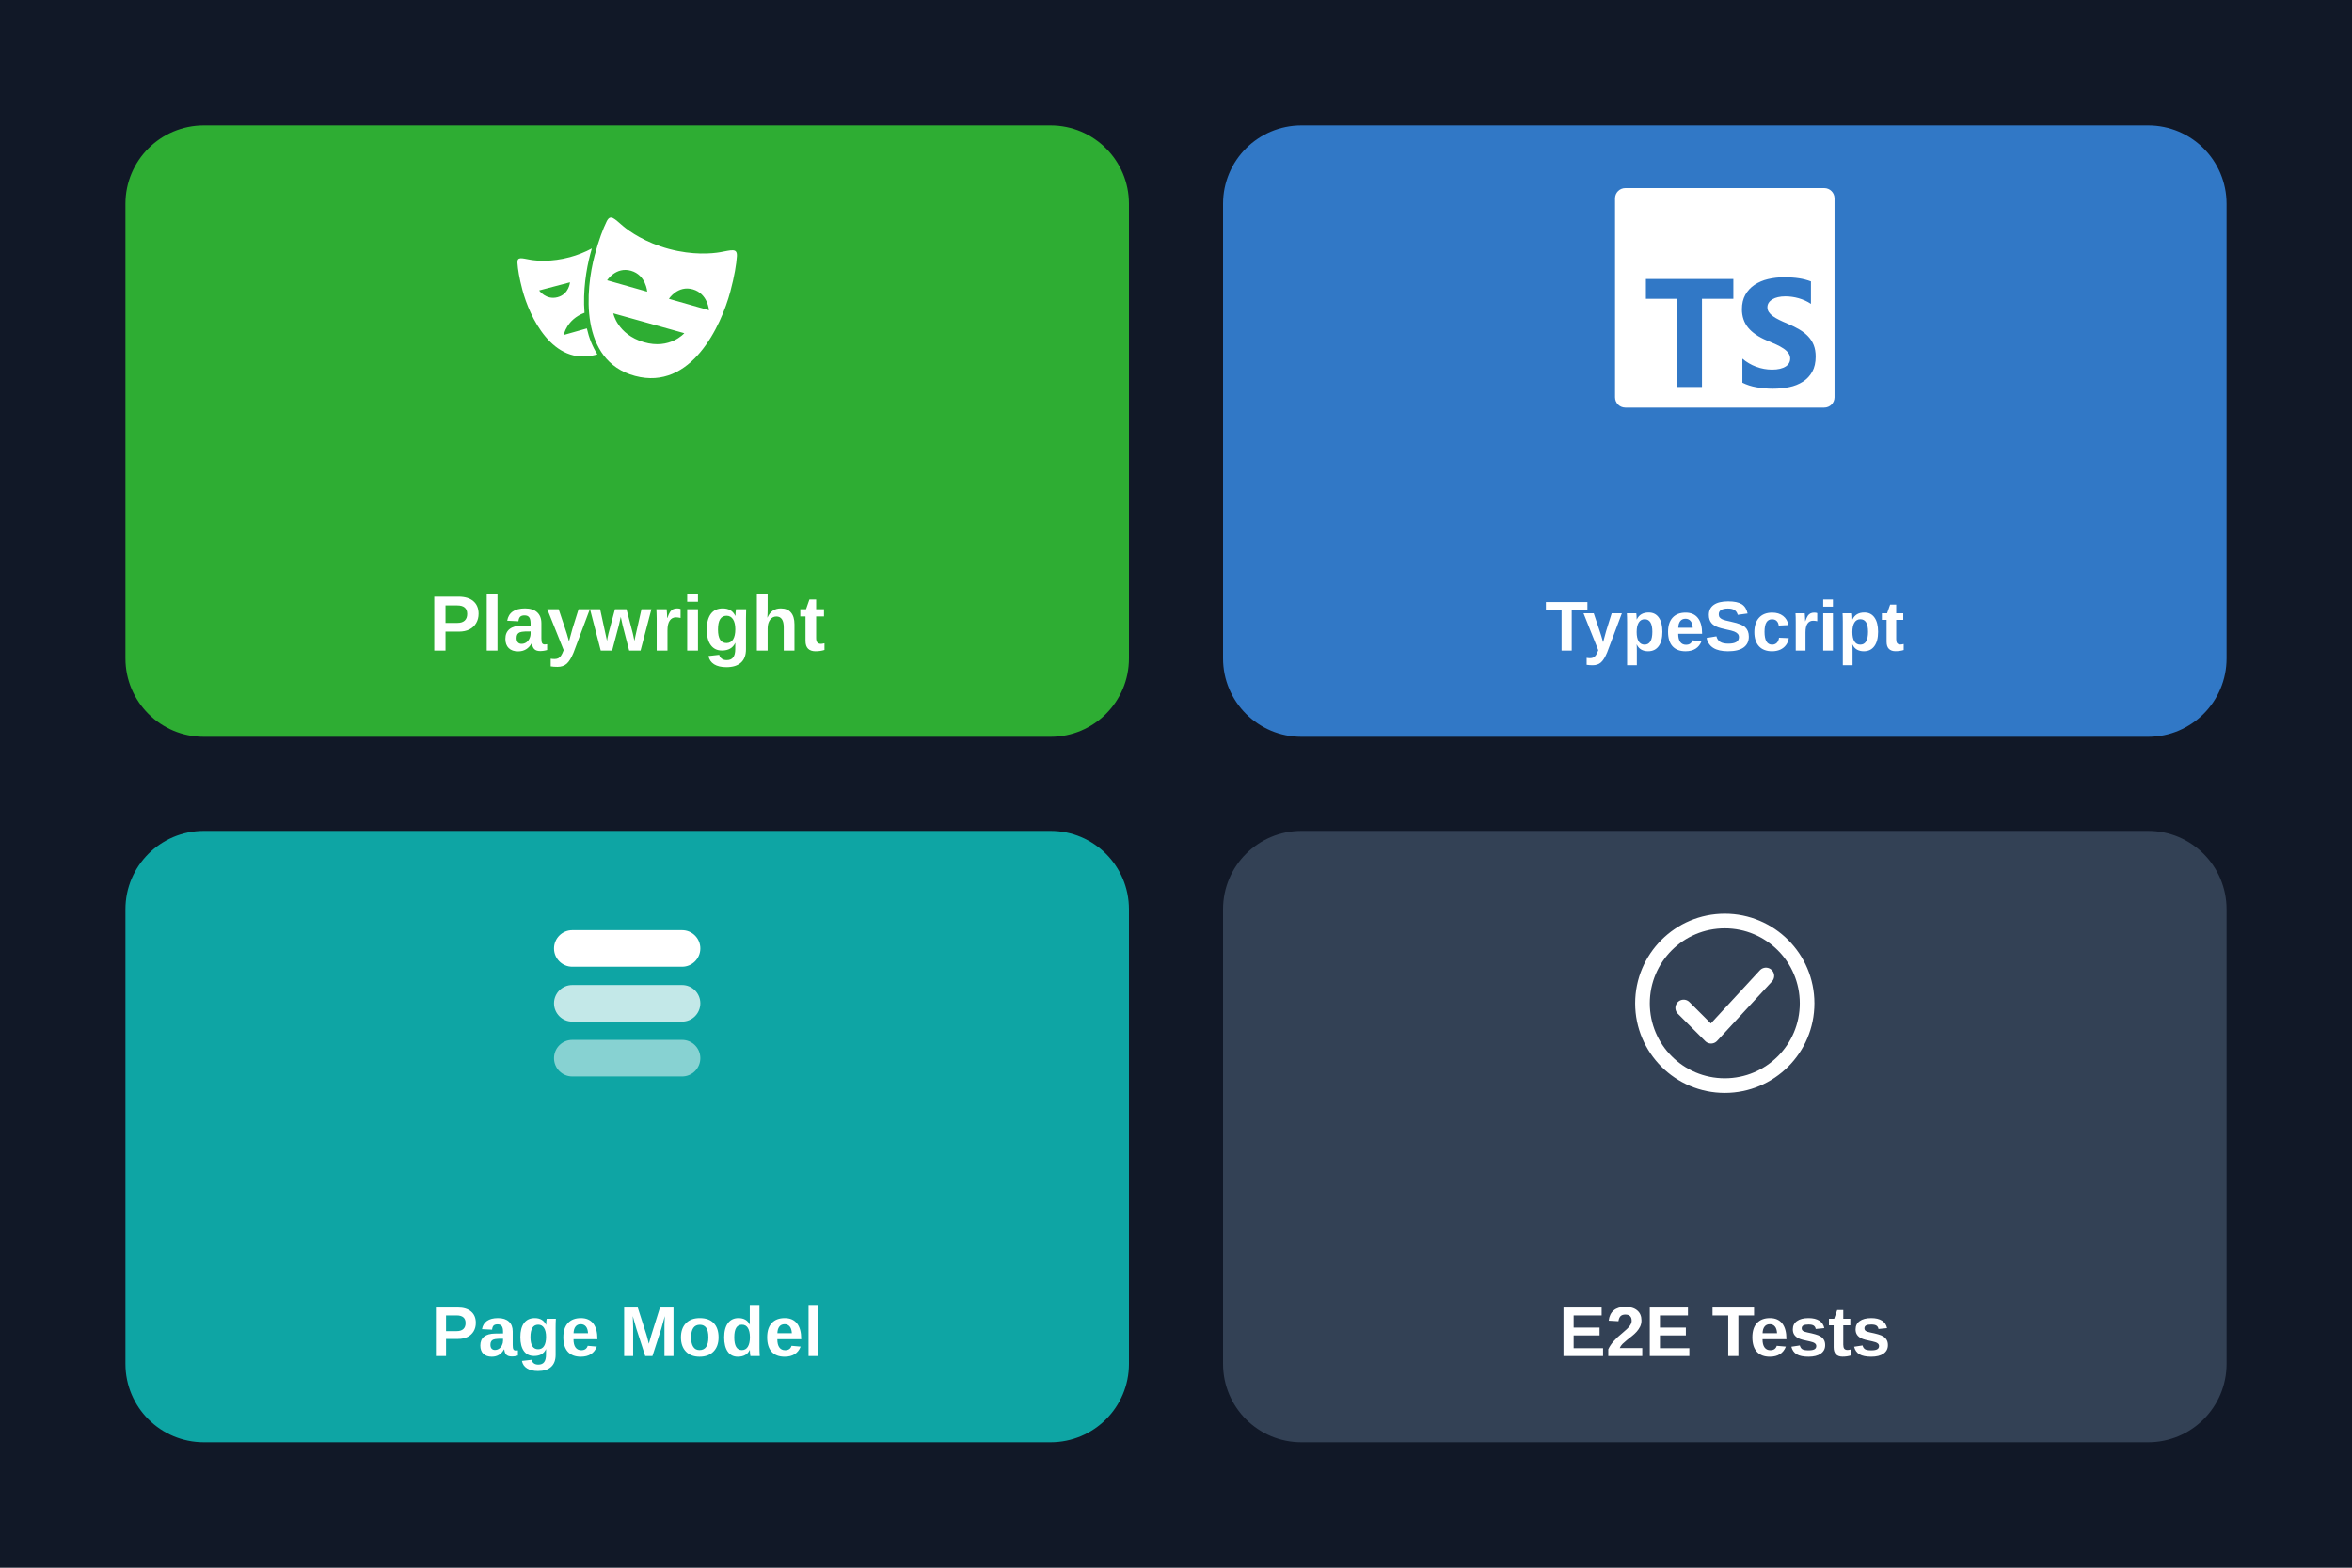
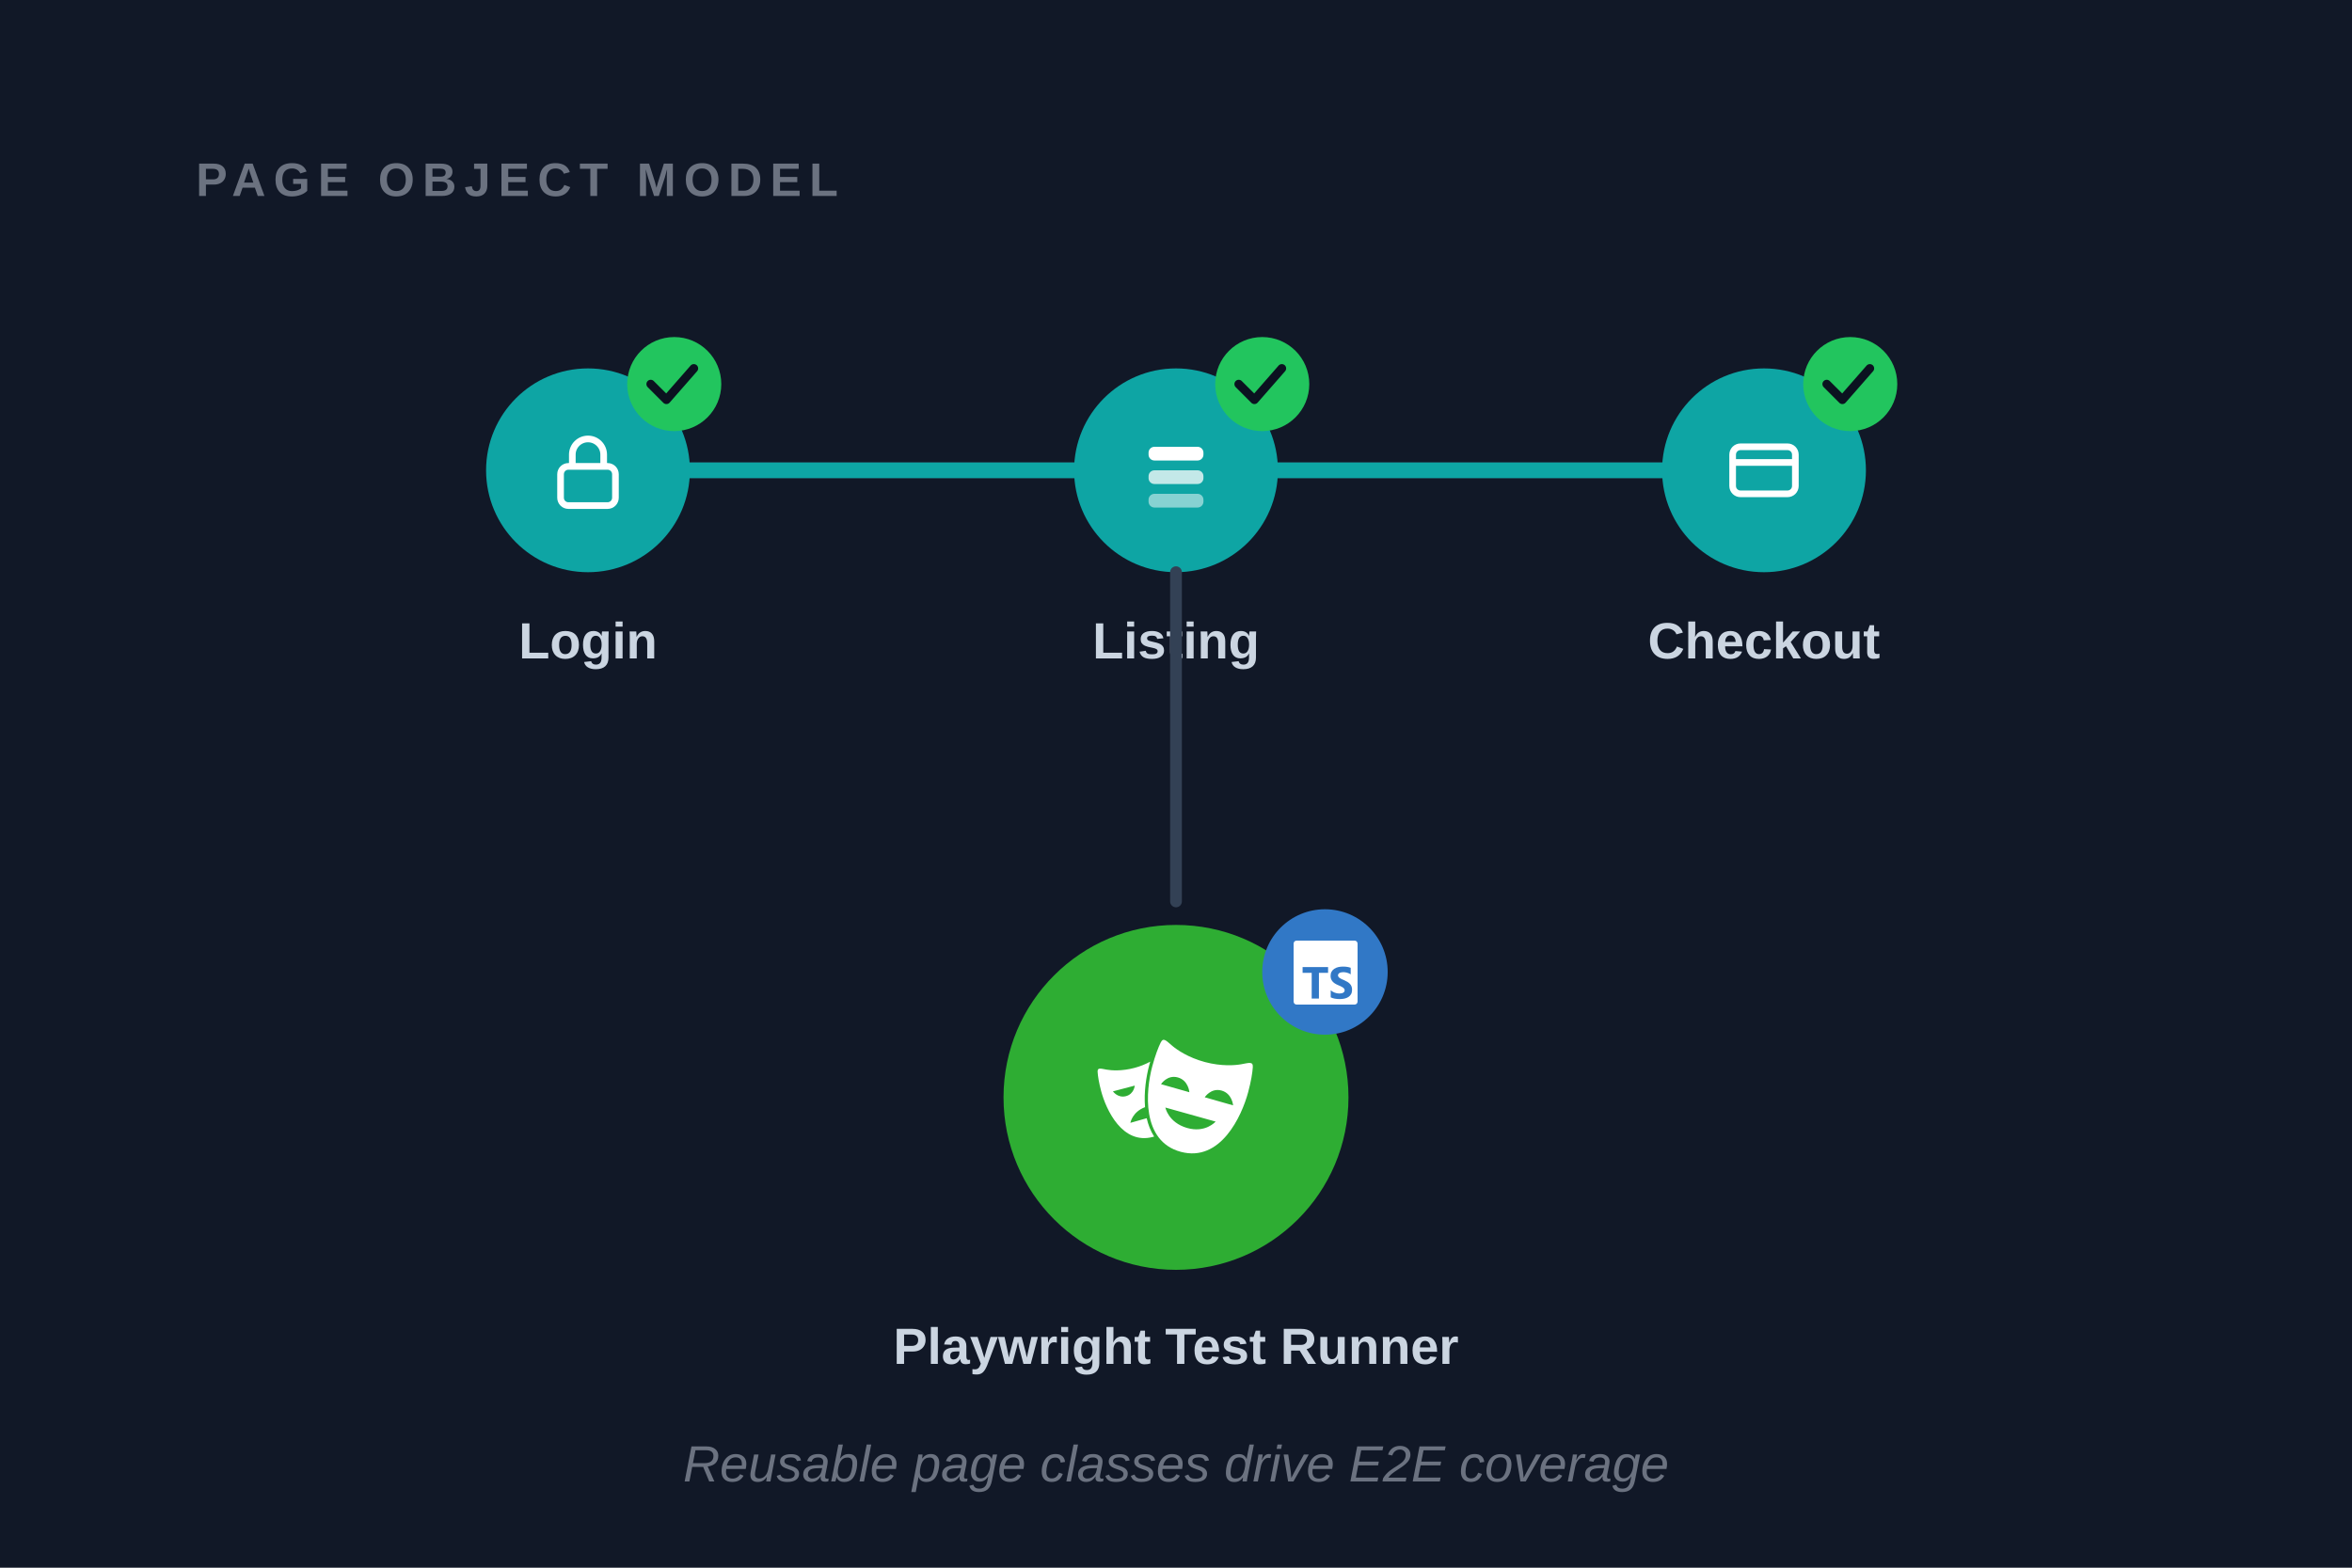
<svg xmlns="http://www.w3.org/2000/svg" width="600" height="400" viewBox="0 0 600 400">
+   <style>
+     .progress-fill { transform-box: fill-box; transform-origin: 0% 50%; animation: progressGrow 4.5s linear infinite; }
+     @keyframes progressGrow {
+       0% { transform: scaleX(0); }
+       88% { transform: scaleX(1); }
+       100% { transform: scaleX(1); }
+     }
+     .check-pop { transform-box: fill-box; transform-origin: 50% 50%; animation: checkPop 4.5s ease-out infinite; }
+     @keyframes checkPop {
+       0% { opacity: 0; transform: scale(0.5); }
+       6% { opacity: 1; transform: scale(1.2); }
+       12% { transform: scale(1); }
+       92% { opacity: 1; }
+       98%, 100% { opacity: 0; }
+     }
+     .pulse-node { transform-box: fill-box; transform-origin: 50% 50%; animation: nodePulse 2.6s ease-in-out infinite; }
+     @keyframes nodePulse {
+       0%, 100% { transform: scale(1); }
+       50% { transform: scale(1.06); }
+     }
+     @media (prefers-reduced-motion: reduce) {
+       .progress-fill, .check-pop, .pulse-node { animation: none !important; }
+     }
+   </style>
  <rect width="600" height="400" fill="#111827" />
-   <rect x="32" y="32" width="256" height="156" rx="20" fill="#2EAD33" />
-   <g transform="translate(132,48) scale(2.333)" fill="#ffffff">
-     <path d="M23.996 7.462c-.056.837-.257 2.135-.716 3.85-.995 3.715-4.27 10.874-10.42 9.227-6.15-1.65-5.407-9.487-4.412-13.201.46-1.716.934-2.94 1.305-3.694.42-.853.846-.289 1.815.523.684.573 2.41 1.791 5.011 2.488 2.601.697 4.706.506 5.583.352 1.245-.219 1.897-.494 1.834.455Zm-9.807 3.863s-.127-1.819-1.773-2.286c-1.644-.467-2.613 1.04-2.613 1.04Zm4.058 4.539-7.769-2.172s.446 2.306 3.338 3.153c2.862.836 4.43-.98 4.43-.981Zm2.701-2.51s-.13-1.818-1.773-2.286c-1.644-.469-2.612 1.038-2.612 1.038ZM8.57 18.23c-4.749 1.279-7.261-4.224-8.021-7.08C.197 9.831.044 8.832.003 8.188c-.047-.73.455-.52 1.415-.354.677.118 2.3.261 4.308-.28a11.28 11.28 0 0 0 2.41-.956c-.058.197-.114.4-.17.61-.433 1.618-.827 4.055-.632 6.426-1.976.732-2.267 2.423-2.267 2.423l2.524-.715c.227 1.002.6 1.987 1.15 2.838a5.914 5.914 0 0 1-.171.049Zm-4.188-6.298c1.265-.333 1.363-1.631 1.363-1.631l-3.374.888s.745 1.076 2.01.743Z" />
+   <text x="50" y="50" font-family="Arial, Helvetica, sans-serif" font-weight="700" font-size="12" letter-spacing="2" fill="#6b7280">PAGE OBJECT MODEL</text>
+   <line x1="150" y1="120" x2="450" y2="120" stroke="#334155" stroke-width="4" stroke-linecap="round" />
+   <line class="progress-fill" x1="150" y1="120" x2="450" y2="120" stroke="#0EA5A4" stroke-width="4" stroke-linecap="round" />
+   <circle cx="150" cy="120" r="26" fill="#0EA5A4" />
+   <g transform="translate(138,108) scale(1)" fill="none" stroke="#ffffff" stroke-width="1.7">
+     <rect x="5" y="11" width="14" height="10" rx="2" />
+     <path d="M8 11V8a4 4 0 0 1 8 0v3" />
  </g>
-   <text x="160" y="166" font-family="Arial, Helvetica, sans-serif" font-weight="700" font-size="20" fill="#ffffff" text-anchor="middle">Playwright</text>
-   <rect x="312" y="32" width="256" height="156" rx="20" fill="#3178C6" />
-   <g transform="translate(412,48) scale(2.333)" fill="#ffffff">
+   <circle class="check-pop" cx="172" cy="98" r="12" fill="#22c55e" style="animation-delay:0.2s" />
+   <path class="check-pop" d="M166 98l4 4 7-8" fill="none" stroke="#0b1220" stroke-width="2.2" stroke-linecap="round" stroke-linejoin="round" style="animation-delay:0.2s" />
+   <text x="150" y="168" font-family="Arial, Helvetica, sans-serif" font-weight="600" font-size="13" fill="#cbd5e1" text-anchor="middle">Login</text>
+   <circle cx="300" cy="120" r="26" fill="#0EA5A4" />
+   <g transform="translate(288,108) scale(1)">
+     <rect x="5" y="6" width="14" height="3.5" rx="1.5" fill="#ffffff" />
+     <rect x="5" y="12" width="14" height="3.5" rx="1.5" fill="#ffffff" opacity="0.75" />
+     <rect x="5" y="18" width="14" height="3.5" rx="1.5" fill="#ffffff" opacity="0.5" />
+   </g>
+   <circle class="check-pop" cx="322" cy="98" r="12" fill="#22c55e" style="animation-delay:2.1s" />
+   <path class="check-pop" d="M316 98l4 4 7-8" fill="none" stroke="#0b1220" stroke-width="2.2" stroke-linecap="round" stroke-linejoin="round" style="animation-delay:2.1s" />
+   <text x="300" y="168" font-family="Arial, Helvetica, sans-serif" font-weight="600" font-size="13" fill="#cbd5e1" text-anchor="middle">Listing</text>
+   <circle cx="450" cy="120" r="26" fill="#0EA5A4" />
+   <g transform="translate(438,108) scale(1)" fill="none" stroke="#ffffff" stroke-width="1.7">
+     <rect x="4" y="6" width="16" height="12" rx="2" />
+     <line x1="4" y1="10" x2="20" y2="10" />
+   </g>
+   <circle class="check-pop" cx="472" cy="98" r="12" fill="#22c55e" style="animation-delay:3.9s" />
+   <path class="check-pop" d="M466 98l4 4 7-8" fill="none" stroke="#0b1220" stroke-width="2.2" stroke-linecap="round" stroke-linejoin="round" style="animation-delay:3.9s" />
+   <text x="450" y="168" font-family="Arial, Helvetica, sans-serif" font-weight="600" font-size="13" fill="#cbd5e1" text-anchor="middle">Checkout</text>
+   <line x1="300" y1="146" x2="300" y2="230" stroke="#334155" stroke-width="3" stroke-linecap="round" />
+   <g class="pulse-node" style="animation-delay:0s">
+     <circle cx="300" cy="280" r="44" fill="#2EAD33" />
+     <g transform="translate(280,260) scale(1.65)" fill="#ffffff">
+       <path d="M23.996 7.462c-.056.837-.257 2.135-.716 3.85-.995 3.715-4.27 10.874-10.42 9.227-6.15-1.65-5.407-9.487-4.412-13.201.46-1.716.934-2.94 1.305-3.694.42-.853.846-.289 1.815.523.684.573 2.41 1.791 5.011 2.488 2.601.697 4.706.506 5.583.352 1.245-.219 1.897-.494 1.834.455Zm-9.807 3.863s-.127-1.819-1.773-2.286c-1.644-.467-2.613 1.04-2.613 1.04Zm4.058 4.539-7.769-2.172s.446 2.306 3.338 3.153c2.862.836 4.43-.98 4.43-.981Zm2.701-2.51s-.13-1.818-1.773-2.286c-1.644-.469-2.612 1.038-2.612 1.038ZM8.57 18.23c-4.749 1.279-7.261-4.224-8.021-7.08C.197 9.831.044 8.832.003 8.188c-.047-.73.455-.52 1.415-.354.677.118 2.3.261 4.308-.28a11.28 11.28 0 0 0 2.41-.956c-.058.197-.114.4-.17.61-.433 1.618-.827 4.055-.632 6.426-1.976.732-2.267 2.423-2.267 2.423l2.524-.715c.227 1.002.6 1.987 1.15 2.838a5.914 5.914 0 0 1-.171.049Zm-4.188-6.298c1.265-.333 1.363-1.631 1.363-1.631l-3.374.888s.745 1.076 2.01.743Z" />
+     </g>
+   </g>
+   <circle cx="338" cy="248" r="16" fill="#3178C6" />
+   <g transform="translate(330,240) scale(0.68)" fill="#ffffff">
    <path d="M1.125 0C.502 0 0 .502 0 1.125v21.75C0 23.498.502 24 1.125 24h21.75c.623 0 1.125-.502 1.125-1.125V1.125C24 .502 23.498 0 22.875 0zm17.363 9.75c.612 0 1.154.037 1.627.111a6.38 6.38 0 0 1 1.306.34v2.458a3.95 3.95 0 0 0-.643-.361 5.093 5.093 0 0 0-.717-.26 5.453 5.453 0 0 0-1.426-.2c-.3 0-.573.028-.819.086a2.1 2.1 0 0 0-.623.242c-.17.104-.3.229-.393.374a.888.888 0 0 0-.14.49c0 .196.053.373.156.529.104.156.252.304.443.444s.423.276.696.41c.273.135.582.274.926.416.47.197.892.407 1.266.628.374.222.695.473.963.753.268.279.472.598.614.957.142.359.214.776.214 1.253 0 .657-.125 1.21-.373 1.656a3.033 3.033 0 0 1-1.012 1.085 4.38 4.38 0 0 1-1.487.596c-.566.12-1.163.18-1.79.18a9.916 9.916 0 0 1-1.84-.164 5.544 5.544 0 0 1-1.512-.493v-2.63a5.033 5.033 0 0 0 3.237 1.2c.333 0 .624-.03.872-.09.249-.06.456-.144.623-.25.166-.108.29-.234.373-.38a1.023 1.023 0 0 0-.074-1.089 2.12 2.12 0 0 0-.537-.5 5.597 5.597 0 0 0-.807-.444 27.72 27.72 0 0 0-1.007-.436c-.918-.383-1.602-.852-2.053-1.405-.45-.553-.676-1.222-.676-2.005 0-.614.123-1.141.369-1.582.246-.441.58-.804 1.004-1.089a4.494 4.494 0 0 1 1.47-.629 7.536 7.536 0 0 1 1.77-.201zm-15.113.188h9.563v2.166H9.506v9.646H6.789v-9.646H3.375z" />
  </g>
-   <text x="440" y="166" font-family="Arial, Helvetica, sans-serif" font-weight="700" font-size="18" fill="#ffffff" text-anchor="middle">TypeScript</text>
-   <rect x="32" y="212" width="256" height="156" rx="20" fill="#0EA5A4" />
-   <g transform="translate(132,228) scale(2.333)">
-     <rect x="4" y="4" width="16" height="4" rx="2" fill="#ffffff" />
-     <rect x="4" y="10" width="16" height="4" rx="2" fill="#ffffff" opacity="0.75" />
-     <rect x="4" y="16" width="16" height="4" rx="2" fill="#ffffff" opacity="0.5" />
-   </g>
-   <text x="160" y="346" font-family="Arial, Helvetica, sans-serif" font-weight="700" font-size="18" fill="#ffffff" text-anchor="middle">Page Model</text>
-   <rect x="312" y="212" width="256" height="156" rx="20" fill="#334155" />
-   <g transform="translate(412,228) scale(2.333)">
-     <circle cx="12" cy="12" r="9" fill="none" stroke="#ffffff" stroke-width="1.6" />
-     <path d="M7.5 12.5l3 3 6-6.5" fill="none" stroke="#ffffff" stroke-width="1.8" stroke-linecap="round" stroke-linejoin="round" />
-   </g>
-   <text x="440" y="346" font-family="Arial, Helvetica, sans-serif" font-weight="700" font-size="18" fill="#ffffff" text-anchor="middle">E2E Tests</text>
+   <text x="300" y="348" font-family="Arial, Helvetica, sans-serif" font-weight="600" font-size="13" fill="#cbd5e1" text-anchor="middle">Playwright Test Runner</text>
+   <text x="300" y="378" font-family="Arial, Helvetica, sans-serif" font-style="italic" font-size="13" fill="#6b7280" text-anchor="middle">Reusable page classes drive E2E coverage</text>
</svg>
